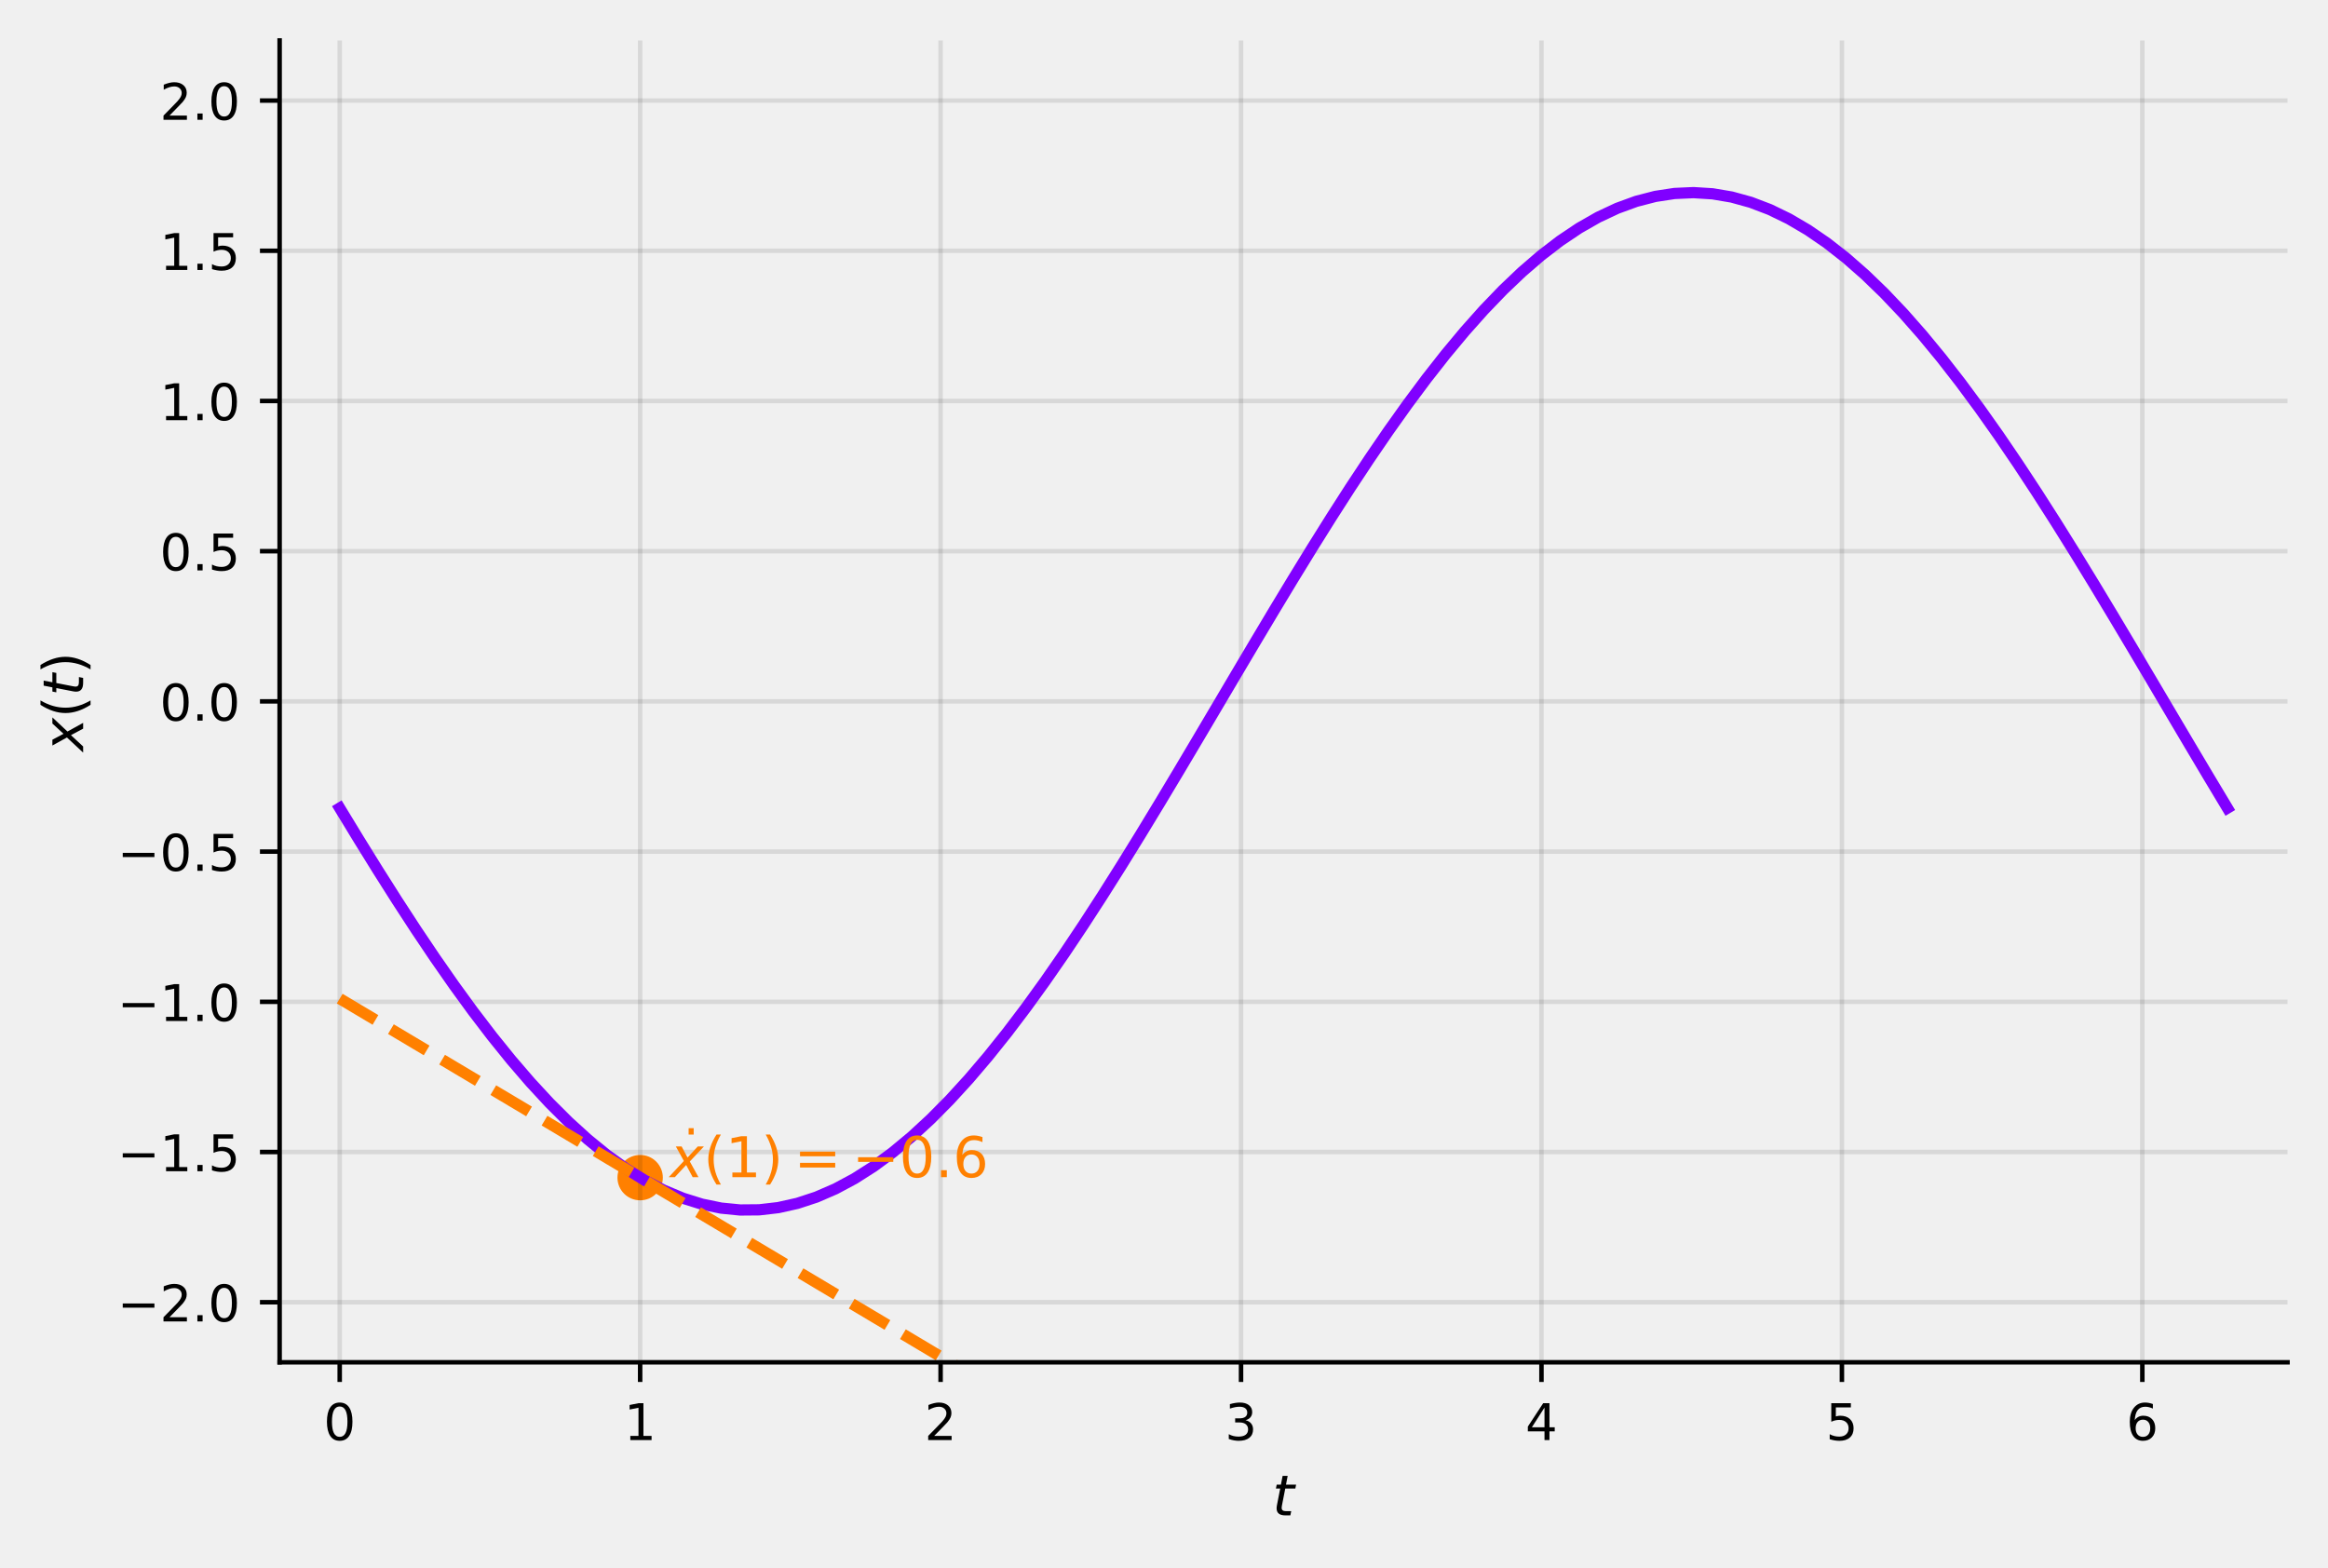
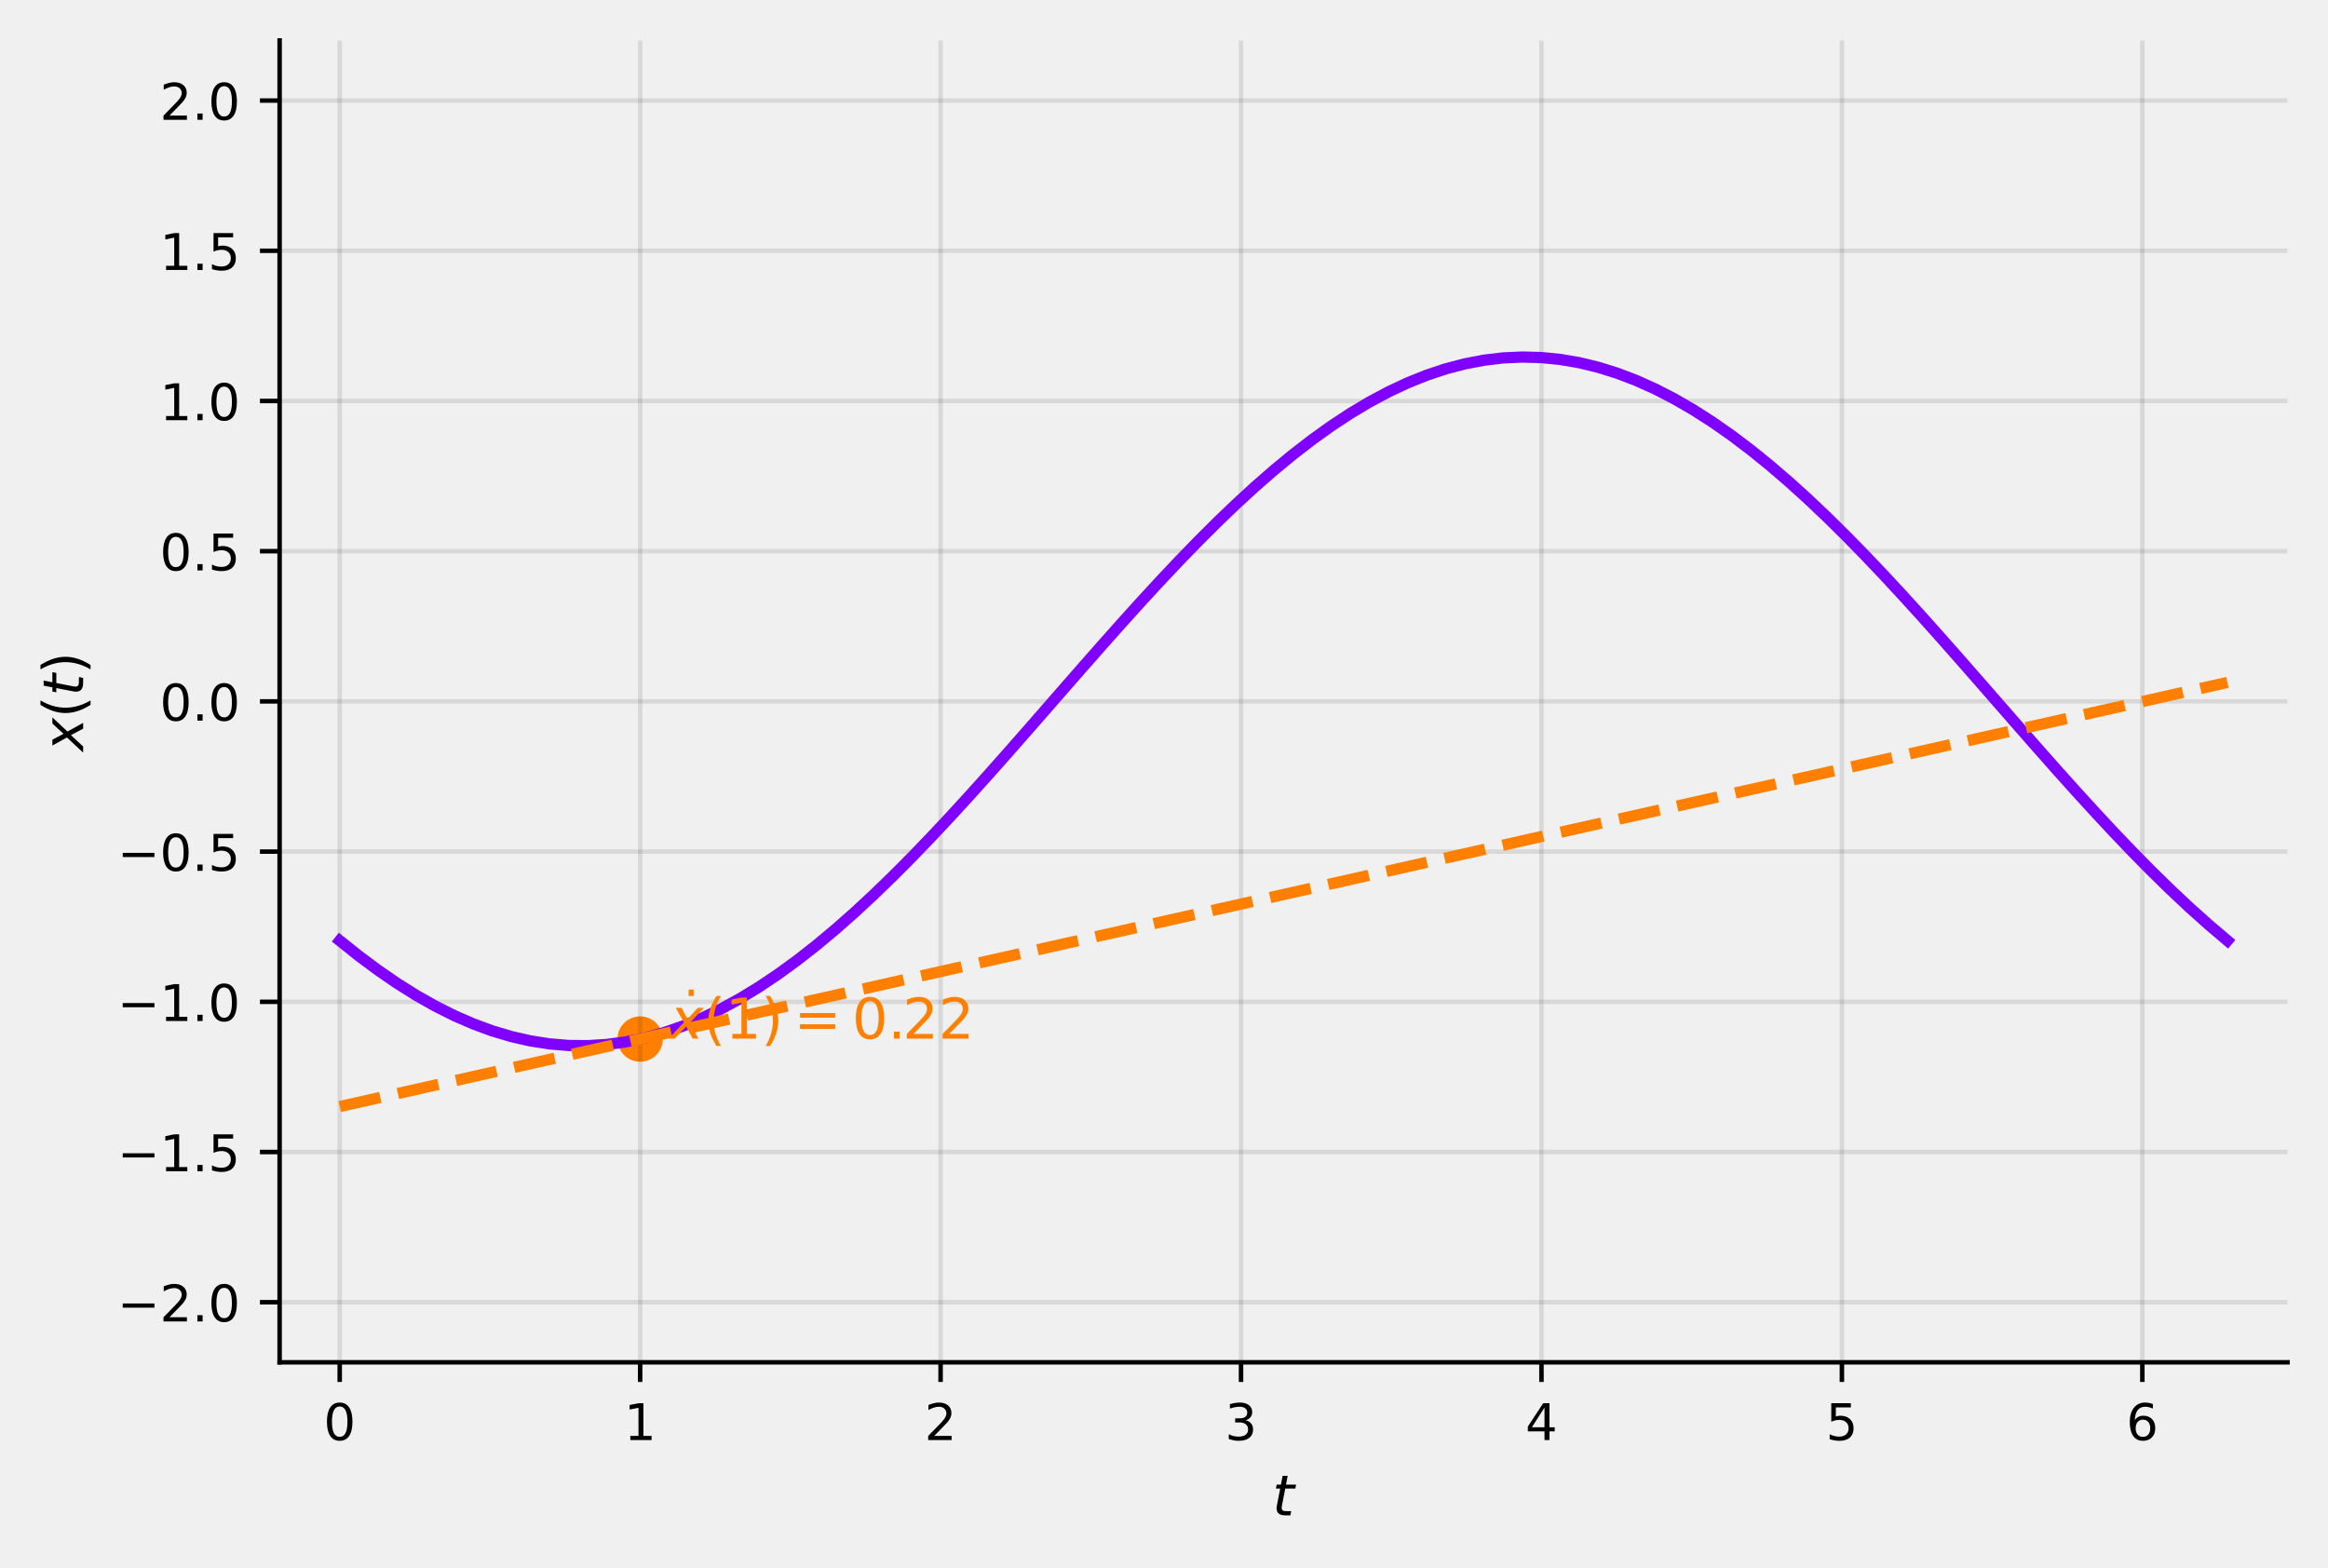
<svg xmlns="http://www.w3.org/2000/svg" xmlns:xlink="http://www.w3.org/1999/xlink" width="414.053pt" height="278.905pt" viewBox="0 0 414.053 278.905" version="1.1">
  <style>
            /* Light mode (default) */
            .c1 { fill: #d62728 !important; stroke: #d62728 !important; }
.c2 { fill: #2ca02c !important; stroke: #2ca02c !important; }
.c3 { fill: #1f77b4 !important; stroke: #1f77b4 !important; }
.c4 { fill: #9467bd !important; stroke: #9467bd !important; }
.c5 { fill: #8c564b !important; stroke: #8c564b !important; }
.c6 { fill: #e377c2 !important; stroke: #e377c2 !important; }
.c7 { fill: #7f7f7f !important; stroke: #7f7f7f !important; }
.c8 { fill: #bcbd22 !important; stroke: #bcbd22 !important; }

            /* Text and graphic elements */
            text, .text {
                fill: #000000 !important;
                stroke: none !important;
            }

            .axis line, .axis path, .tick line, .tick path, path.domain, line.grid {
                stroke: #000000 !important;
            }

            .legend text {
                fill: #000000 !important;
            }

            g.legend &gt; g:first-child &gt; path:first-child {
                fill: rgba(255, 255, 255, 0.8) !important;
                stroke: rgba(0, 0, 0, 0.1) !important;
            }

            [stroke="currentColor"], [stroke="black"] {
                stroke: #000000 !important;
            }

            /* Dark mode via media query */
            @media (prefers-color-scheme: dark) {
                /* Dark theme colors */
                .c1 { fill: #FF4A98 !important; stroke: #FF4A98 !important; }
                .c2 { fill: #0AFAFA !important; stroke: #0AFAFA !important; }
                .c3 { fill: #7F83FF !important; stroke: #7F83FF !important; }
                .c4 { fill: #B4A0FF !important; stroke: #B4A0FF !important; }
                .c5 { fill: #FFB86B !important; stroke: #FFB86B !important; }
                .c6 { fill: #FF79C6 !important; stroke: #FF79C6 !important; }
                .c7 { fill: #CCCCCC !important; stroke: #CCCCCC !important; }
                .c8 { fill: #E6DB74 !important; stroke: #E6DB74 !important; }

                /* Dark theme text and graphics */
                text, .text {
                    fill: #FFFFFF !important;
                    stroke: none !important;
                }

                .axis line, .axis path, .tick line, .tick path, path.domain, line.grid {
                    stroke: #FFFFFF !important;
                }

                .grid line {
                    stroke: rgba(255, 255, 255, 0.2) !important;
                }

                .legend text {
                    fill: #FFFFFF !important;
                }

                g.legend &gt; g:first-child &gt; path:first-child {
                    fill: rgba(26, 26, 26, 0.8) !important;
                    stroke: rgba(255, 255, 255, 0.1) !important;
                }

                [stroke="currentColor"], [stroke="black"] {
                    stroke: #FFFFFF !important;
                }
            }
        </style>
  <defs>
    <style type="text/css">*{stroke-linejoin: round; stroke-linecap: butt}</style>
  </defs>
  <g id="figure_1">
    <g class="patch">
      <path d="M 0 278.905  L 414.053 278.905  L 414.053 0  L 0 0  L 0 278.905  z " style="fill: none" />
    </g>
    <g id="axes_1">
      <g class="patch">
        <path d="M 49.733 242.317  L 406.853 242.317  L 406.853 7.2  L 49.733 7.2  L 49.733 242.317  z " style="fill: none" />
      </g>
      <g id="PathCollection_1">
        <defs>
-           <path id="m98374b65ac" d="M 0 3.536  C 0.938 3.536 1.837 3.163 2.5 2.5  C 3.163 1.837 3.536 0.938 3.536 0  C 3.536 -0.938 3.163 -1.837 2.5 -2.5  C 1.837 -3.163 0.938 -3.536 0 -3.536  C -0.938 -3.536 -1.837 -3.163 -2.5 -2.5  C -3.163 -1.837 -3.536 -0.938 -3.536 0  C -3.536 0.938 -3.163 1.837 -2.5 2.5  C -1.837 3.163 -0.938 3.536 0 3.536  z " style="stroke: #ff8000" />
+           <path id="m57294b6911" d="M 0 3.536  C 0.938 3.536 1.837 3.163 2.5 2.5  C 3.163 1.837 3.536 0.938 3.536 0  C 3.536 -0.938 3.163 -1.837 2.5 -2.5  C 1.837 -3.163 0.938 -3.536 0 -3.536  C -0.938 -3.536 -1.837 -3.163 -2.5 -2.5  C -3.163 -1.837 -3.536 -0.938 -3.536 0  C -3.536 0.938 -3.163 1.837 -2.5 2.5  C -1.837 3.163 -0.938 3.536 0 3.536  z " style="stroke: #ff8000" />
        </defs>
-         <g clip-path="url(#p6a4d977137)">
-           <use xlink:href="#m98374b65ac" x="113.855" y="209.47" style="fill: #ff8000; stroke: #ff8000" />
+         <g clip-path="url(#p0fce36eccd)">
+           <use xlink:href="#m57294b6911" x="113.855" y="184.822" style="fill: #ff8000; stroke: #ff8000" />
        </g>
      </g>
      <g class="axis">
        <g class="tick xtick">
          <g id="line2d_1">
-             <path d="M 60.42 242.317  L 60.42 7.2  " clip-path="url(#p6a4d977137)" style="fill: none; stroke: #b0b0b0; stroke-opacity: 0.1; stroke-width: 0.8; stroke-linecap: square" />
+             <path d="M 60.42 242.317  L 60.42 7.2  " clip-path="url(#p0fce36eccd)" style="fill: none; stroke: #b0b0b0; stroke-opacity: 0.1; stroke-width: 0.8; stroke-linecap: square" />
          </g>
          <g id="line2d_2">
            <defs>
-               <path id="m80aae89809" d="M 0 0  L 0 3.5  " style="stroke: currentColor; stroke-width: 0.8" />
+               <path id="mbcf2cb168b" d="M 0 0  L 0 3.5  " style="stroke: currentColor; stroke-width: 0.8" />
            </defs>
            <g>
-               <use xlink:href="#m80aae89809" x="60.42" y="242.317" style="stroke: currentColor; stroke-width: 0.8" />
+               <use xlink:href="#mbcf2cb168b" x="60.42" y="242.317" style="stroke: currentColor; stroke-width: 0.8" />
            </g>
          </g>
          <g id="text_1" class="text">
            <g transform="translate(57.55665 256.1552) scale(0.09 -0.09)">
              <defs>
                <path id="DejaVuSans-30" d="M 2034 4250  Q 1547 4250 1301 3770  Q 1056 3291 1056 2328  Q 1056 1369 1301 889  Q 1547 409 2034 409  Q 2525 409 2770 889  Q 3016 1369 3016 2328  Q 3016 3291 2770 3770  Q 2525 4250 2034 4250  z M 2034 4750  Q 2819 4750 3233 4129  Q 3647 3509 3647 2328  Q 3647 1150 3233 529  Q 2819 -91 2034 -91  Q 1250 -91 836 529  Q 422 1150 422 2328  Q 422 3509 836 4129  Q 1250 4750 2034 4750  z " transform="scale(0.015625)" />
              </defs>
              <use xlink:href="#DejaVuSans-30" />
            </g>
          </g>
        </g>
        <g class="tick xtick">
          <g id="line2d_3">
-             <path d="M 113.855 242.317  L 113.855 7.2  " clip-path="url(#p6a4d977137)" style="fill: none; stroke: #b0b0b0; stroke-opacity: 0.1; stroke-width: 0.8; stroke-linecap: square" />
+             <path d="M 113.855 242.317  L 113.855 7.2  " clip-path="url(#p0fce36eccd)" style="fill: none; stroke: #b0b0b0; stroke-opacity: 0.1; stroke-width: 0.8; stroke-linecap: square" />
          </g>
          <g id="line2d_4">
            <g>
-               <use xlink:href="#m80aae89809" x="113.855" y="242.317" style="stroke: currentColor; stroke-width: 0.8" />
+               <use xlink:href="#mbcf2cb168b" x="113.855" y="242.317" style="stroke: currentColor; stroke-width: 0.8" />
            </g>
          </g>
          <g id="text_2" class="text">
            <g transform="translate(110.9922 256.1552) scale(0.09 -0.09)">
              <defs>
                <path id="DejaVuSans-31" d="M 794 531  L 1825 531  L 1825 4091  L 703 3866  L 703 4441  L 1819 4666  L 2450 4666  L 2450 531  L 3481 531  L 3481 0  L 794 0  L 794 531  z " transform="scale(0.015625)" />
              </defs>
              <use xlink:href="#DejaVuSans-31" />
            </g>
          </g>
        </g>
        <g class="tick xtick">
          <g id="line2d_5">
-             <path d="M 167.291 242.317  L 167.291 7.2  " clip-path="url(#p6a4d977137)" style="fill: none; stroke: #b0b0b0; stroke-opacity: 0.1; stroke-width: 0.8; stroke-linecap: square" />
+             <path d="M 167.291 242.317  L 167.291 7.2  " clip-path="url(#p0fce36eccd)" style="fill: none; stroke: #b0b0b0; stroke-opacity: 0.1; stroke-width: 0.8; stroke-linecap: square" />
          </g>
          <g id="line2d_6">
            <g>
-               <use xlink:href="#m80aae89809" x="167.291" y="242.317" style="stroke: currentColor; stroke-width: 0.8" />
+               <use xlink:href="#mbcf2cb168b" x="167.291" y="242.317" style="stroke: currentColor; stroke-width: 0.8" />
            </g>
          </g>
          <g id="text_3" class="text">
            <g transform="translate(164.4278 256.1552) scale(0.09 -0.09)">
              <defs>
                <path id="DejaVuSans-32" d="M 1228 531  L 3431 531  L 3431 0  L 469 0  L 469 531  Q 828 903 1448 1529  Q 2069 2156 2228 2338  Q 2531 2678 2651 2914  Q 2772 3150 2772 3378  Q 2772 3750 2511 3984  Q 2250 4219 1831 4219  Q 1534 4219 1204 4116  Q 875 4013 500 3803  L 500 4441  Q 881 4594 1212 4672  Q 1544 4750 1819 4750  Q 2544 4750 2975 4387  Q 3406 4025 3406 3419  Q 3406 3131 3298 2873  Q 3191 2616 2906 2266  Q 2828 2175 2409 1742  Q 1991 1309 1228 531  z " transform="scale(0.015625)" />
              </defs>
              <use xlink:href="#DejaVuSans-32" />
            </g>
          </g>
        </g>
        <g class="tick xtick">
          <g id="line2d_7">
-             <path d="M 220.727 242.317  L 220.727 7.2  " clip-path="url(#p6a4d977137)" style="fill: none; stroke: #b0b0b0; stroke-opacity: 0.1; stroke-width: 0.8; stroke-linecap: square" />
+             <path d="M 220.727 242.317  L 220.727 7.2  " clip-path="url(#p0fce36eccd)" style="fill: none; stroke: #b0b0b0; stroke-opacity: 0.1; stroke-width: 0.8; stroke-linecap: square" />
          </g>
          <g id="line2d_8">
            <g>
-               <use xlink:href="#m80aae89809" x="220.727" y="242.317" style="stroke: currentColor; stroke-width: 0.8" />
+               <use xlink:href="#mbcf2cb168b" x="220.727" y="242.317" style="stroke: currentColor; stroke-width: 0.8" />
            </g>
          </g>
          <g id="text_4" class="text">
            <g transform="translate(217.8634 256.1552) scale(0.09 -0.09)">
              <defs>
                <path id="DejaVuSans-33" d="M 2597 2516  Q 3050 2419 3304 2112  Q 3559 1806 3559 1356  Q 3559 666 3084 287  Q 2609 -91 1734 -91  Q 1441 -91 1130 -33  Q 819 25 488 141  L 488 750  Q 750 597 1062 519  Q 1375 441 1716 441  Q 2309 441 2620 675  Q 2931 909 2931 1356  Q 2931 1769 2642 2001  Q 2353 2234 1838 2234  L 1294 2234  L 1294 2753  L 1863 2753  Q 2328 2753 2575 2939  Q 2822 3125 2822 3475  Q 2822 3834 2567 4026  Q 2313 4219 1838 4219  Q 1578 4219 1281 4162  Q 984 4106 628 3988  L 628 4550  Q 988 4650 1302 4700  Q 1616 4750 1894 4750  Q 2613 4750 3031 4423  Q 3450 4097 3450 3541  Q 3450 3153 3228 2886  Q 3006 2619 2597 2516  z " transform="scale(0.015625)" />
              </defs>
              <use xlink:href="#DejaVuSans-33" />
            </g>
          </g>
        </g>
        <g class="tick xtick">
          <g id="line2d_9">
-             <path d="M 274.162 242.317  L 274.162 7.2  " clip-path="url(#p6a4d977137)" style="fill: none; stroke: #b0b0b0; stroke-opacity: 0.1; stroke-width: 0.8; stroke-linecap: square" />
+             <path d="M 274.162 242.317  L 274.162 7.2  " clip-path="url(#p0fce36eccd)" style="fill: none; stroke: #b0b0b0; stroke-opacity: 0.1; stroke-width: 0.8; stroke-linecap: square" />
          </g>
          <g id="line2d_10">
            <g>
-               <use xlink:href="#m80aae89809" x="274.162" y="242.317" style="stroke: currentColor; stroke-width: 0.8" />
+               <use xlink:href="#mbcf2cb168b" x="274.162" y="242.317" style="stroke: currentColor; stroke-width: 0.8" />
            </g>
          </g>
          <g id="text_5" class="text">
            <g transform="translate(271.299 256.1552) scale(0.09 -0.09)">
              <defs>
                <path id="DejaVuSans-34" d="M 2419 4116  L 825 1625  L 2419 1625  L 2419 4116  z M 2253 4666  L 3047 4666  L 3047 1625  L 3713 1625  L 3713 1100  L 3047 1100  L 3047 0  L 2419 0  L 2419 1100  L 313 1100  L 313 1709  L 2253 4666  z " transform="scale(0.015625)" />
              </defs>
              <use xlink:href="#DejaVuSans-34" />
            </g>
          </g>
        </g>
        <g class="tick xtick">
          <g id="line2d_11">
-             <path d="M 327.598 242.317  L 327.598 7.2  " clip-path="url(#p6a4d977137)" style="fill: none; stroke: #b0b0b0; stroke-opacity: 0.1; stroke-width: 0.8; stroke-linecap: square" />
+             <path d="M 327.598 242.317  L 327.598 7.2  " clip-path="url(#p0fce36eccd)" style="fill: none; stroke: #b0b0b0; stroke-opacity: 0.1; stroke-width: 0.8; stroke-linecap: square" />
          </g>
          <g id="line2d_12">
            <g>
-               <use xlink:href="#m80aae89809" x="327.598" y="242.317" style="stroke: currentColor; stroke-width: 0.8" />
+               <use xlink:href="#mbcf2cb168b" x="327.598" y="242.317" style="stroke: currentColor; stroke-width: 0.8" />
            </g>
          </g>
          <g id="text_6" class="text">
            <g transform="translate(324.7346 256.1552) scale(0.09 -0.09)">
              <defs>
                <path id="DejaVuSans-35" d="M 691 4666  L 3169 4666  L 3169 4134  L 1269 4134  L 1269 2991  Q 1406 3038 1543 3061  Q 1681 3084 1819 3084  Q 2600 3084 3056 2656  Q 3513 2228 3513 1497  Q 3513 744 3044 326  Q 2575 -91 1722 -91  Q 1428 -91 1123 -41  Q 819 9 494 109  L 494 744  Q 775 591 1075 516  Q 1375 441 1709 441  Q 2250 441 2565 725  Q 2881 1009 2881 1497  Q 2881 1984 2565 2268  Q 2250 2553 1709 2553  Q 1456 2553 1204 2497  Q 953 2441 691 2322  L 691 4666  z " transform="scale(0.015625)" />
              </defs>
              <use xlink:href="#DejaVuSans-35" />
            </g>
          </g>
        </g>
        <g class="tick xtick">
          <g id="line2d_13">
-             <path d="M 381.033 242.317  L 381.033 7.2  " clip-path="url(#p6a4d977137)" style="fill: none; stroke: #b0b0b0; stroke-opacity: 0.1; stroke-width: 0.8; stroke-linecap: square" />
+             <path d="M 381.033 242.317  L 381.033 7.2  " clip-path="url(#p0fce36eccd)" style="fill: none; stroke: #b0b0b0; stroke-opacity: 0.1; stroke-width: 0.8; stroke-linecap: square" />
          </g>
          <g id="line2d_14">
            <g>
-               <use xlink:href="#m80aae89809" x="381.033" y="242.317" style="stroke: currentColor; stroke-width: 0.8" />
+               <use xlink:href="#mbcf2cb168b" x="381.033" y="242.317" style="stroke: currentColor; stroke-width: 0.8" />
            </g>
          </g>
          <g id="text_7" class="text">
            <g transform="translate(378.1702 256.1552) scale(0.09 -0.09)">
              <defs>
                <path id="DejaVuSans-36" d="M 2113 2584  Q 1688 2584 1439 2293  Q 1191 2003 1191 1497  Q 1191 994 1439 701  Q 1688 409 2113 409  Q 2538 409 2786 701  Q 3034 994 3034 1497  Q 3034 2003 2786 2293  Q 2538 2584 2113 2584  z M 3366 4563  L 3366 3988  Q 3128 4100 2886 4159  Q 2644 4219 2406 4219  Q 1781 4219 1451 3797  Q 1122 3375 1075 2522  Q 1259 2794 1537 2939  Q 1816 3084 2150 3084  Q 2853 3084 3261 2657  Q 3669 2231 3669 1497  Q 3669 778 3244 343  Q 2819 -91 2113 -91  Q 1303 -91 875 529  Q 447 1150 447 2328  Q 447 3434 972 4092  Q 1497 4750 2381 4750  Q 2619 4750 2861 4703  Q 3103 4656 3366 4563  z " transform="scale(0.015625)" />
              </defs>
              <use xlink:href="#DejaVuSans-36" />
            </g>
          </g>
        </g>
        <g id="text_8" class="text">
          <g transform="translate(226.2927 269.6254) scale(0.1 -0.1)">
            <defs>
              <path id="DejaVuSans-Oblique-74" d="M 2706 3500  L 2619 3053  L 1472 3053  L 1100 1153  Q 1081 1047 1072 975  Q 1063 903 1063 863  Q 1063 663 1183 572  Q 1303 481 1569 481  L 2150 481  L 2053 0  L 1503 0  Q 991 0 739 200  Q 488 400 488 806  Q 488 878 497 964  Q 506 1050 525 1153  L 897 3053  L 409 3053  L 500 3500  L 978 3500  L 1172 4494  L 1747 4494  L 1556 3500  L 2706 3500  z " transform="scale(0.015625)" />
            </defs>
            <use xlink:href="#DejaVuSans-Oblique-74" transform="translate(0 0.78125)" />
          </g>
        </g>
      </g>
      <g class="axis">
        <g class="tick ytick">
          <g id="line2d_15">
-             <path d="M 49.733 231.63  L 406.853 231.63  " clip-path="url(#p6a4d977137)" style="fill: none; stroke: #b0b0b0; stroke-opacity: 0.1; stroke-width: 0.8; stroke-linecap: square" />
+             <path d="M 49.733 231.63  L 406.853 231.63  " clip-path="url(#p0fce36eccd)" style="fill: none; stroke: #b0b0b0; stroke-opacity: 0.1; stroke-width: 0.8; stroke-linecap: square" />
          </g>
          <g id="line2d_16">
            <defs>
-               <path id="me74c7d94a1" d="M 0 0  L -3.5 0  " style="stroke: currentColor; stroke-width: 0.8" />
+               <path id="m72e15bcb7a" d="M 0 0  L -3.5 0  " style="stroke: currentColor; stroke-width: 0.8" />
            </defs>
            <g>
-               <use xlink:href="#me74c7d94a1" x="49.733" y="231.63" style="stroke: currentColor; stroke-width: 0.8" />
+               <use xlink:href="#m72e15bcb7a" x="49.733" y="231.63" style="stroke: currentColor; stroke-width: 0.8" />
            </g>
          </g>
          <g id="text_9" class="text">
            <g transform="translate(20.87813 235.0488) scale(0.09 -0.09)">
              <defs>
                <path id="DejaVuSans-2212" d="M 678 2272  L 4684 2272  L 4684 1741  L 678 1741  L 678 2272  z " transform="scale(0.015625)" />
                <path id="DejaVuSans-2e" d="M 684 794  L 1344 794  L 1344 0  L 684 0  L 684 794  z " transform="scale(0.015625)" />
              </defs>
              <use xlink:href="#DejaVuSans-2212" />
              <use xlink:href="#DejaVuSans-32" transform="translate(83.78906 0)" />
              <use xlink:href="#DejaVuSans-2e" transform="translate(147.4121 0)" />
              <use xlink:href="#DejaVuSans-30" transform="translate(179.1992 0)" />
            </g>
          </g>
        </g>
        <g class="tick ytick">
          <g id="line2d_17">
-             <path d="M 49.733 204.912  L 406.853 204.912  " clip-path="url(#p6a4d977137)" style="fill: none; stroke: #b0b0b0; stroke-opacity: 0.1; stroke-width: 0.8; stroke-linecap: square" />
+             <path d="M 49.733 204.912  L 406.853 204.912  " clip-path="url(#p0fce36eccd)" style="fill: none; stroke: #b0b0b0; stroke-opacity: 0.1; stroke-width: 0.8; stroke-linecap: square" />
          </g>
          <g id="line2d_18">
            <g>
-               <use xlink:href="#me74c7d94a1" x="49.733" y="204.912" style="stroke: currentColor; stroke-width: 0.8" />
+               <use xlink:href="#m72e15bcb7a" x="49.733" y="204.912" style="stroke: currentColor; stroke-width: 0.8" />
            </g>
          </g>
          <g id="text_10" class="text">
            <g transform="translate(20.87813 208.331) scale(0.09 -0.09)">
              <use xlink:href="#DejaVuSans-2212" />
              <use xlink:href="#DejaVuSans-31" transform="translate(83.78906 0)" />
              <use xlink:href="#DejaVuSans-2e" transform="translate(147.4121 0)" />
              <use xlink:href="#DejaVuSans-35" transform="translate(179.1992 0)" />
            </g>
          </g>
        </g>
        <g class="tick ytick">
          <g id="line2d_19">
-             <path d="M 49.733 178.194  L 406.853 178.194  " clip-path="url(#p6a4d977137)" style="fill: none; stroke: #b0b0b0; stroke-opacity: 0.1; stroke-width: 0.8; stroke-linecap: square" />
+             <path d="M 49.733 178.194  L 406.853 178.194  " clip-path="url(#p0fce36eccd)" style="fill: none; stroke: #b0b0b0; stroke-opacity: 0.1; stroke-width: 0.8; stroke-linecap: square" />
          </g>
          <g id="line2d_20">
            <g>
-               <use xlink:href="#me74c7d94a1" x="49.733" y="178.194" style="stroke: currentColor; stroke-width: 0.8" />
+               <use xlink:href="#m72e15bcb7a" x="49.733" y="178.194" style="stroke: currentColor; stroke-width: 0.8" />
            </g>
          </g>
          <g id="text_11" class="text">
            <g transform="translate(20.87813 181.6132) scale(0.09 -0.09)">
              <use xlink:href="#DejaVuSans-2212" />
              <use xlink:href="#DejaVuSans-31" transform="translate(83.78906 0)" />
              <use xlink:href="#DejaVuSans-2e" transform="translate(147.4121 0)" />
              <use xlink:href="#DejaVuSans-30" transform="translate(179.1992 0)" />
            </g>
          </g>
        </g>
        <g class="tick ytick">
          <g id="line2d_21">
-             <path d="M 49.733 151.476  L 406.853 151.476  " clip-path="url(#p6a4d977137)" style="fill: none; stroke: #b0b0b0; stroke-opacity: 0.1; stroke-width: 0.8; stroke-linecap: square" />
+             <path d="M 49.733 151.476  L 406.853 151.476  " clip-path="url(#p0fce36eccd)" style="fill: none; stroke: #b0b0b0; stroke-opacity: 0.1; stroke-width: 0.8; stroke-linecap: square" />
          </g>
          <g id="line2d_22">
            <g>
-               <use xlink:href="#me74c7d94a1" x="49.733" y="151.476" style="stroke: currentColor; stroke-width: 0.8" />
+               <use xlink:href="#m72e15bcb7a" x="49.733" y="151.476" style="stroke: currentColor; stroke-width: 0.8" />
            </g>
          </g>
          <g id="text_12" class="text">
            <g transform="translate(20.87813 154.8954) scale(0.09 -0.09)">
              <use xlink:href="#DejaVuSans-2212" />
              <use xlink:href="#DejaVuSans-30" transform="translate(83.78906 0)" />
              <use xlink:href="#DejaVuSans-2e" transform="translate(147.4121 0)" />
              <use xlink:href="#DejaVuSans-35" transform="translate(179.1992 0)" />
            </g>
          </g>
        </g>
        <g class="tick ytick">
          <g id="line2d_23">
-             <path d="M 49.733 124.758  L 406.853 124.758  " clip-path="url(#p6a4d977137)" style="fill: none; stroke: #b0b0b0; stroke-opacity: 0.1; stroke-width: 0.8; stroke-linecap: square" />
+             <path d="M 49.733 124.758  L 406.853 124.758  " clip-path="url(#p0fce36eccd)" style="fill: none; stroke: #b0b0b0; stroke-opacity: 0.1; stroke-width: 0.8; stroke-linecap: square" />
          </g>
          <g id="line2d_24">
            <g>
-               <use xlink:href="#me74c7d94a1" x="49.733" y="124.758" style="stroke: currentColor; stroke-width: 0.8" />
+               <use xlink:href="#m72e15bcb7a" x="49.733" y="124.758" style="stroke: currentColor; stroke-width: 0.8" />
            </g>
          </g>
          <g id="text_13" class="text">
            <g transform="translate(28.41984 128.1776) scale(0.09 -0.09)">
              <use xlink:href="#DejaVuSans-30" />
              <use xlink:href="#DejaVuSans-2e" transform="translate(63.62305 0)" />
              <use xlink:href="#DejaVuSans-30" transform="translate(95.41016 0)" />
            </g>
          </g>
        </g>
        <g class="tick ytick">
          <g id="line2d_25">
-             <path d="M 49.733 98.041  L 406.853 98.041  " clip-path="url(#p6a4d977137)" style="fill: none; stroke: #b0b0b0; stroke-opacity: 0.1; stroke-width: 0.8; stroke-linecap: square" />
+             <path d="M 49.733 98.041  L 406.853 98.041  " clip-path="url(#p0fce36eccd)" style="fill: none; stroke: #b0b0b0; stroke-opacity: 0.1; stroke-width: 0.8; stroke-linecap: square" />
          </g>
          <g id="line2d_26">
            <g>
-               <use xlink:href="#me74c7d94a1" x="49.733" y="98.041" style="stroke: currentColor; stroke-width: 0.8" />
+               <use xlink:href="#m72e15bcb7a" x="49.733" y="98.041" style="stroke: currentColor; stroke-width: 0.8" />
            </g>
          </g>
          <g id="text_14" class="text">
            <g transform="translate(28.41984 101.4598) scale(0.09 -0.09)">
              <use xlink:href="#DejaVuSans-30" />
              <use xlink:href="#DejaVuSans-2e" transform="translate(63.62305 0)" />
              <use xlink:href="#DejaVuSans-35" transform="translate(95.41016 0)" />
            </g>
          </g>
        </g>
        <g class="tick ytick">
          <g id="line2d_27">
-             <path d="M 49.733 71.323  L 406.853 71.323  " clip-path="url(#p6a4d977137)" style="fill: none; stroke: #b0b0b0; stroke-opacity: 0.1; stroke-width: 0.8; stroke-linecap: square" />
+             <path d="M 49.733 71.323  L 406.853 71.323  " clip-path="url(#p0fce36eccd)" style="fill: none; stroke: #b0b0b0; stroke-opacity: 0.1; stroke-width: 0.8; stroke-linecap: square" />
          </g>
          <g id="line2d_28">
            <g>
-               <use xlink:href="#me74c7d94a1" x="49.733" y="71.323" style="stroke: currentColor; stroke-width: 0.8" />
+               <use xlink:href="#m72e15bcb7a" x="49.733" y="71.323" style="stroke: currentColor; stroke-width: 0.8" />
            </g>
          </g>
          <g id="text_15" class="text">
            <g transform="translate(28.41984 74.74201) scale(0.09 -0.09)">
              <use xlink:href="#DejaVuSans-31" />
              <use xlink:href="#DejaVuSans-2e" transform="translate(63.62305 0)" />
              <use xlink:href="#DejaVuSans-30" transform="translate(95.41016 0)" />
            </g>
          </g>
        </g>
        <g class="tick ytick">
          <g id="line2d_29">
-             <path d="M 49.733 44.605  L 406.853 44.605  " clip-path="url(#p6a4d977137)" style="fill: none; stroke: #b0b0b0; stroke-opacity: 0.1; stroke-width: 0.8; stroke-linecap: square" />
+             <path d="M 49.733 44.605  L 406.853 44.605  " clip-path="url(#p0fce36eccd)" style="fill: none; stroke: #b0b0b0; stroke-opacity: 0.1; stroke-width: 0.8; stroke-linecap: square" />
          </g>
          <g id="line2d_30">
            <g>
-               <use xlink:href="#me74c7d94a1" x="49.733" y="44.605" style="stroke: currentColor; stroke-width: 0.8" />
+               <use xlink:href="#m72e15bcb7a" x="49.733" y="44.605" style="stroke: currentColor; stroke-width: 0.8" />
            </g>
          </g>
          <g id="text_16" class="text">
            <g transform="translate(28.41984 48.02421) scale(0.09 -0.09)">
              <use xlink:href="#DejaVuSans-31" />
              <use xlink:href="#DejaVuSans-2e" transform="translate(63.62305 0)" />
              <use xlink:href="#DejaVuSans-35" transform="translate(95.41016 0)" />
            </g>
          </g>
        </g>
        <g class="tick ytick">
          <g id="line2d_31">
-             <path d="M 49.733 17.887  L 406.853 17.887  " clip-path="url(#p6a4d977137)" style="fill: none; stroke: #b0b0b0; stroke-opacity: 0.1; stroke-width: 0.8; stroke-linecap: square" />
+             <path d="M 49.733 17.887  L 406.853 17.887  " clip-path="url(#p0fce36eccd)" style="fill: none; stroke: #b0b0b0; stroke-opacity: 0.1; stroke-width: 0.8; stroke-linecap: square" />
          </g>
          <g id="line2d_32">
            <g>
-               <use xlink:href="#me74c7d94a1" x="49.733" y="17.887" style="stroke: currentColor; stroke-width: 0.8" />
+               <use xlink:href="#m72e15bcb7a" x="49.733" y="17.887" style="stroke: currentColor; stroke-width: 0.8" />
            </g>
          </g>
          <g id="text_17" class="text">
            <g transform="translate(28.41984 21.30642) scale(0.09 -0.09)">
              <use xlink:href="#DejaVuSans-32" />
              <use xlink:href="#DejaVuSans-2e" transform="translate(63.62305 0)" />
              <use xlink:href="#DejaVuSans-30" transform="translate(95.41016 0)" />
            </g>
          </g>
        </g>
        <g id="text_18" class="text">
          <g transform="translate(14.79844 133.6083) rotate(-90) scale(0.1 -0.1)">
            <defs>
              <path id="DejaVuSans-Oblique-78" d="M 3841 3500  L 2234 1784  L 3219 0  L 2559 0  L 1819 1388  L 531 0  L -166 0  L 1556 1844  L 641 3500  L 1300 3500  L 1972 2234  L 3144 3500  L 3841 3500  z " transform="scale(0.015625)" />
              <path id="DejaVuSans-28" d="M 1984 4856  Q 1566 4138 1362 3434  Q 1159 2731 1159 2009  Q 1159 1288 1364 580  Q 1569 -128 1984 -844  L 1484 -844  Q 1016 -109 783 600  Q 550 1309 550 2009  Q 550 2706 781 3412  Q 1013 4119 1484 4856  L 1984 4856  z " transform="scale(0.015625)" />
              <path id="DejaVuSans-29" d="M 513 4856  L 1013 4856  Q 1481 4119 1714 3412  Q 1947 2706 1947 2009  Q 1947 1309 1714 600  Q 1481 -109 1013 -844  L 513 -844  Q 928 -128 1133 580  Q 1338 1288 1338 2009  Q 1338 2731 1133 3434  Q 928 4138 513 4856  z " transform="scale(0.015625)" />
            </defs>
            <use xlink:href="#DejaVuSans-Oblique-78" transform="translate(0 0.125)" />
            <use xlink:href="#DejaVuSans-28" transform="translate(59.17969 0.125)" />
            <use xlink:href="#DejaVuSans-Oblique-74" transform="translate(98.19336 0.125)" />
            <use xlink:href="#DejaVuSans-29" transform="translate(137.4023 0.125)" />
          </g>
        </g>
      </g>
      <g id="line2d_33">
-         <path d="M 60.42 143.737  L 63.811 149.31  L 67.203 154.785  L 70.594 160.139  L 73.985 165.351  L 77.377 170.399  L 80.768 175.264  L 84.159 179.925  L 87.551 184.364  L 90.942 188.563  L 94.333 192.504  L 97.725 196.174  L 101.116 199.555  L 104.508 202.636  L 107.899 205.403  L 111.29 207.845  L 114.682 209.952  L 118.073 211.717  L 121.464 213.131  L 124.856 214.19  L 128.247 214.888  L 131.639 215.224  L 135.03 215.195  L 138.421 214.802  L 141.813 214.046  L 145.204 212.931  L 148.595 211.461  L 151.987 209.642  L 155.378 207.481  L 158.77 204.987  L 162.161 202.17  L 165.552 199.041  L 168.944 195.613  L 172.335 191.9  L 175.726 187.916  L 179.118 183.678  L 182.509 179.203  L 185.901 174.508  L 189.292 169.614  L 192.683 164.538  L 196.075 159.303  L 199.466 153.928  L 202.857 148.436  L 206.249 142.849  L 209.64 137.188  L 213.031 131.478  L 216.423 125.741  L 219.814 119.999  L 223.206 114.277  L 226.597 108.597  L 229.988 102.982  L 233.38 97.455  L 236.771 92.038  L 240.162 86.752  L 243.554 81.62  L 246.945 76.661  L 250.337 71.896  L 253.728 67.344  L 257.119 63.022  L 260.511 58.95  L 263.902 55.143  L 267.293 51.615  L 270.685 48.383  L 274.076 45.458  L 277.468 42.852  L 280.859 40.576  L 284.25 38.639  L 287.642 37.049  L 291.033 35.811  L 294.424 34.933  L 297.816 34.415  L 301.207 34.262  L 304.599 34.473  L 307.99 35.047  L 311.381 35.983  L 314.773 37.276  L 318.164 38.922  L 321.555 40.913  L 324.947 43.242  L 328.338 45.899  L 331.729 48.873  L 335.121 52.153  L 338.512 55.726  L 341.904 59.576  L 345.295 63.689  L 348.686 68.048  L 352.078 72.635  L 355.469 77.432  L 358.86 82.419  L 362.252 87.577  L 365.643 92.885  L 369.035 98.321  L 372.426 103.864  L 375.817 109.49  L 379.209 115.179  L 382.6 120.905  L 385.991 126.648  L 389.383 132.382  L 392.774 138.086  L 396.166 143.737  " clip-path="url(#p6a4d977137)" style="fill: none; stroke: #8000ff; stroke-width: 2; stroke-linecap: square" />
+         <path d="M 60.42 167.315  L 63.811 170.023  L 67.203 172.549  L 70.594 174.883  L 73.985 177.015  L 77.377 178.936  L 80.768 180.64  L 84.159 182.118  L 87.551 183.365  L 90.942 184.377  L 94.333 185.148  L 97.725 185.676  L 101.116 185.959  L 104.508 185.995  L 107.899 185.785  L 111.29 185.329  L 114.682 184.629  L 118.073 183.688  L 121.464 182.51  L 124.856 181.099  L 128.247 179.462  L 131.639 177.604  L 135.03 175.533  L 138.421 173.258  L 141.813 170.788  L 145.204 168.132  L 148.595 165.301  L 151.987 162.308  L 155.378 159.163  L 158.77 155.879  L 162.161 152.471  L 165.552 148.95  L 168.944 145.333  L 172.335 141.632  L 175.726 137.864  L 179.118 134.042  L 182.509 130.184  L 185.901 126.303  L 189.292 122.417  L 192.683 118.539  L 196.075 114.687  L 199.466 110.875  L 202.857 107.119  L 206.249 103.435  L 209.64 99.836  L 213.031 96.337  L 216.423 92.953  L 219.814 89.697  L 223.206 86.582  L 226.597 83.621  L 229.988 80.826  L 233.38 78.207  L 236.771 75.776  L 240.162 73.542  L 243.554 71.514  L 246.945 69.701  L 250.337 68.109  L 253.728 66.746  L 257.119 65.616  L 260.511 64.724  L 263.902 64.074  L 267.293 63.668  L 270.685 63.509  L 274.076 63.596  L 277.468 63.929  L 280.859 64.507  L 284.25 65.328  L 287.642 66.388  L 291.033 67.683  L 294.424 69.208  L 297.816 70.957  L 301.207 72.922  L 304.599 75.096  L 307.99 77.47  L 311.381 80.034  L 314.773 82.779  L 318.164 85.692  L 321.555 88.763  L 324.947 91.979  L 328.338 95.327  L 331.729 98.793  L 335.121 102.364  L 338.512 106.025  L 341.904 109.761  L 345.295 113.558  L 348.686 117.4  L 352.078 121.271  L 355.469 125.157  L 358.86 129.041  L 362.252 132.908  L 365.643 136.742  L 369.035 140.527  L 372.426 144.249  L 375.817 147.893  L 379.209 151.444  L 382.6 154.887  L 385.991 158.208  L 389.383 161.395  L 392.774 164.435  L 396.166 167.315  " clip-path="url(#p0fce36eccd)" style="fill: none; stroke: #8000ff; stroke-width: 2; stroke-linecap: square" />
      </g>
      <g id="line2d_34">
-         <path d="M 60.42 177.631  L 63.811 179.652  L 67.203 181.672  L 70.594 183.693  L 73.985 185.714  L 77.377 187.734  L 80.768 189.755  L 84.159 191.776  L 87.551 193.797  L 90.942 195.817  L 94.333 197.838  L 97.725 199.859  L 101.116 201.88  L 104.508 203.9  L 107.899 205.921  L 111.29 207.942  L 114.682 209.962  L 118.073 211.983  L 121.464 214.004  L 124.856 216.025  L 128.247 218.045  L 131.639 220.066  L 135.03 222.087  L 138.421 224.107  L 141.813 226.128  L 145.204 228.149  L 148.595 230.17  L 151.987 232.19  L 155.378 234.211  L 158.77 236.232  L 162.161 238.252  L 165.552 240.273  L 168.944 242.294  L 172.335 244.315  L 175.726 246.335  L 179.118 248.356  L 182.509 250.377  L 185.901 252.398  L 189.292 254.418  L 192.683 256.439  L 196.075 258.46  L 199.466 260.48  L 202.857 262.501  L 206.249 264.522  L 209.64 266.543  L 213.031 268.563  L 216.423 270.584  L 219.814 272.605  L 223.206 274.625  L 226.597 276.646  L 229.988 278.667  L 232.066 279.905  " clip-path="url(#p6a4d977137)" style="fill: none; stroke-dasharray: 7.4,3.2; stroke-dashoffset: 0; stroke: #ff8000; stroke-width: 2" />
+         <path d="M 60.42 196.829  L 63.811 196.067  L 67.203 195.305  L 70.594 194.543  L 73.985 193.781  L 77.377 193.019  L 80.768 192.257  L 84.159 191.495  L 87.551 190.733  L 90.942 189.971  L 94.333 189.209  L 97.725 188.447  L 101.116 187.685  L 104.508 186.923  L 107.899 186.161  L 111.29 185.398  L 114.682 184.636  L 118.073 183.874  L 121.464 183.112  L 124.856 182.35  L 128.247 181.588  L 131.639 180.826  L 135.03 180.064  L 138.421 179.302  L 141.813 178.54  L 145.204 177.778  L 148.595 177.016  L 151.987 176.254  L 155.378 175.492  L 158.77 174.729  L 162.161 173.967  L 165.552 173.205  L 168.944 172.443  L 172.335 171.681  L 175.726 170.919  L 179.118 170.157  L 182.509 169.395  L 185.901 168.633  L 189.292 167.871  L 192.683 167.109  L 196.075 166.347  L 199.466 165.585  L 202.857 164.823  L 206.249 164.061  L 209.64 163.298  L 213.031 162.536  L 216.423 161.774  L 219.814 161.012  L 223.206 160.25  L 226.597 159.488  L 229.988 158.726  L 233.38 157.964  L 236.771 157.202  L 240.162 156.44  L 243.554 155.678  L 246.945 154.916  L 250.337 154.154  L 253.728 153.392  L 257.119 152.629  L 260.511 151.867  L 263.902 151.105  L 267.293 150.343  L 270.685 149.581  L 274.076 148.819  L 277.468 148.057  L 280.859 147.295  L 284.25 146.533  L 287.642 145.771  L 291.033 145.009  L 294.424 144.247  L 297.816 143.485  L 301.207 142.723  L 304.599 141.961  L 307.99 141.198  L 311.381 140.436  L 314.773 139.674  L 318.164 138.912  L 321.555 138.15  L 324.947 137.388  L 328.338 136.626  L 331.729 135.864  L 335.121 135.102  L 338.512 134.34  L 341.904 133.578  L 345.295 132.816  L 348.686 132.054  L 352.078 131.292  L 355.469 130.529  L 358.86 129.767  L 362.252 129.005  L 365.643 128.243  L 369.035 127.481  L 372.426 126.719  L 375.817 125.957  L 379.209 125.195  L 382.6 124.433  L 385.991 123.671  L 389.383 122.909  L 392.774 122.147  L 396.166 121.385  " clip-path="url(#p0fce36eccd)" style="fill: none; stroke-dasharray: 7.4,3.2; stroke-dashoffset: 0; stroke: #ff8000; stroke-width: 2" />
      </g>
      <g class="patch">
        <path d="M 49.733 242.317  L 49.733 7.2  " style="fill: none; stroke: currentColor; stroke-width: 0.8; stroke-linejoin: miter; stroke-linecap: square" />
      </g>
      <g class="patch">
        <path d="M 49.733 242.317  L 406.853 242.317  " style="fill: none; stroke: currentColor; stroke-width: 0.8; stroke-linejoin: miter; stroke-linecap: square" />
      </g>
      <g id="text_19" class="text">
-         <g style="fill: #ff8000" transform="translate(119.1989 209.47) scale(0.1 -0.1)">
+         <g style="fill: #ff8000" transform="translate(119.1989 184.8221) scale(0.1 -0.1)">
          <defs>
            <path id="DejaVuSans-307" d="M -1894 4863  L -1319 4863  L -1319 4134  L -1894 4134  L -1894 4863  z M -1600 3584  L -1600 3584  z " transform="scale(0.015625)" />
            <path id="DejaVuSans-3d" d="M 678 2906  L 4684 2906  L 4684 2381  L 678 2381  L 678 2906  z M 678 1631  L 4684 1631  L 4684 1100  L 678 1100  L 678 1631  z " transform="scale(0.015625)" />
          </defs>
          <use xlink:href="#DejaVuSans-307" transform="translate(62.38867 12.01562)" />
          <use xlink:href="#DejaVuSans-Oblique-78" transform="translate(0 0.828125)" />
          <use xlink:href="#DejaVuSans-28" transform="translate(59.17969 0.828125)" />
          <use xlink:href="#DejaVuSans-31" transform="translate(98.19336 0.828125)" />
          <use xlink:href="#DejaVuSans-29" transform="translate(161.8164 0.828125)" />
          <use xlink:href="#DejaVuSans-3d" transform="translate(220.3125 0.828125)" />
-           <use xlink:href="#DejaVuSans-2212" transform="translate(323.584 0.828125)" />
-           <use xlink:href="#DejaVuSans-30" transform="translate(407.373 0.828125)" />
-           <use xlink:href="#DejaVuSans-2e" transform="translate(470.9961 0.828125)" />
-           <use xlink:href="#DejaVuSans-36" transform="translate(502.7832 0.828125)" />
+           <use xlink:href="#DejaVuSans-30" transform="translate(323.584 0.828125)" />
+           <use xlink:href="#DejaVuSans-2e" transform="translate(387.207 0.828125)" />
+           <use xlink:href="#DejaVuSans-32" transform="translate(413.4941 0.828125)" />
+           <use xlink:href="#DejaVuSans-32" transform="translate(477.1172 0.828125)" />
        </g>
      </g>
    </g>
  </g>
  <defs>
-     <clipPath id="p6a4d977137">
+     <clipPath id="p0fce36eccd">
      <rect x="49.733" y="7.2" width="357.12" height="235.117" />
    </clipPath>
  </defs>
</svg>
